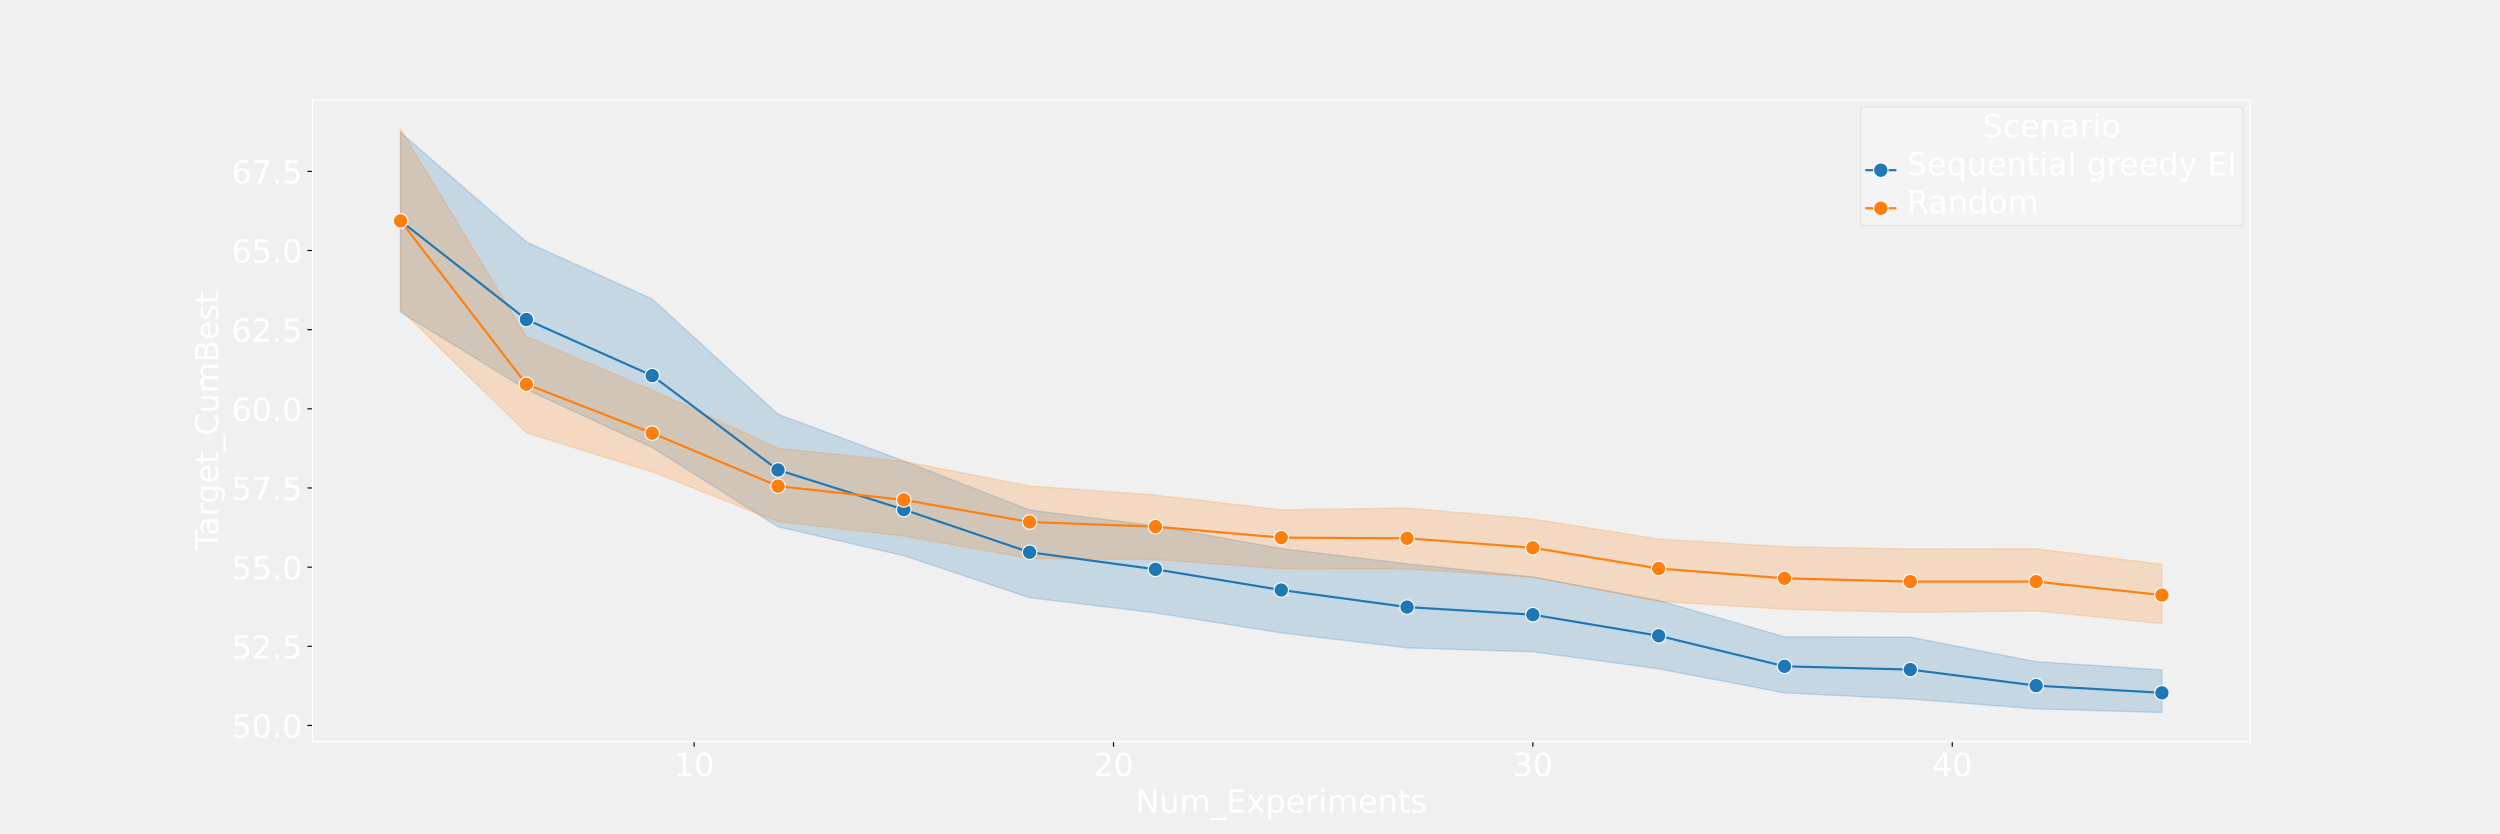
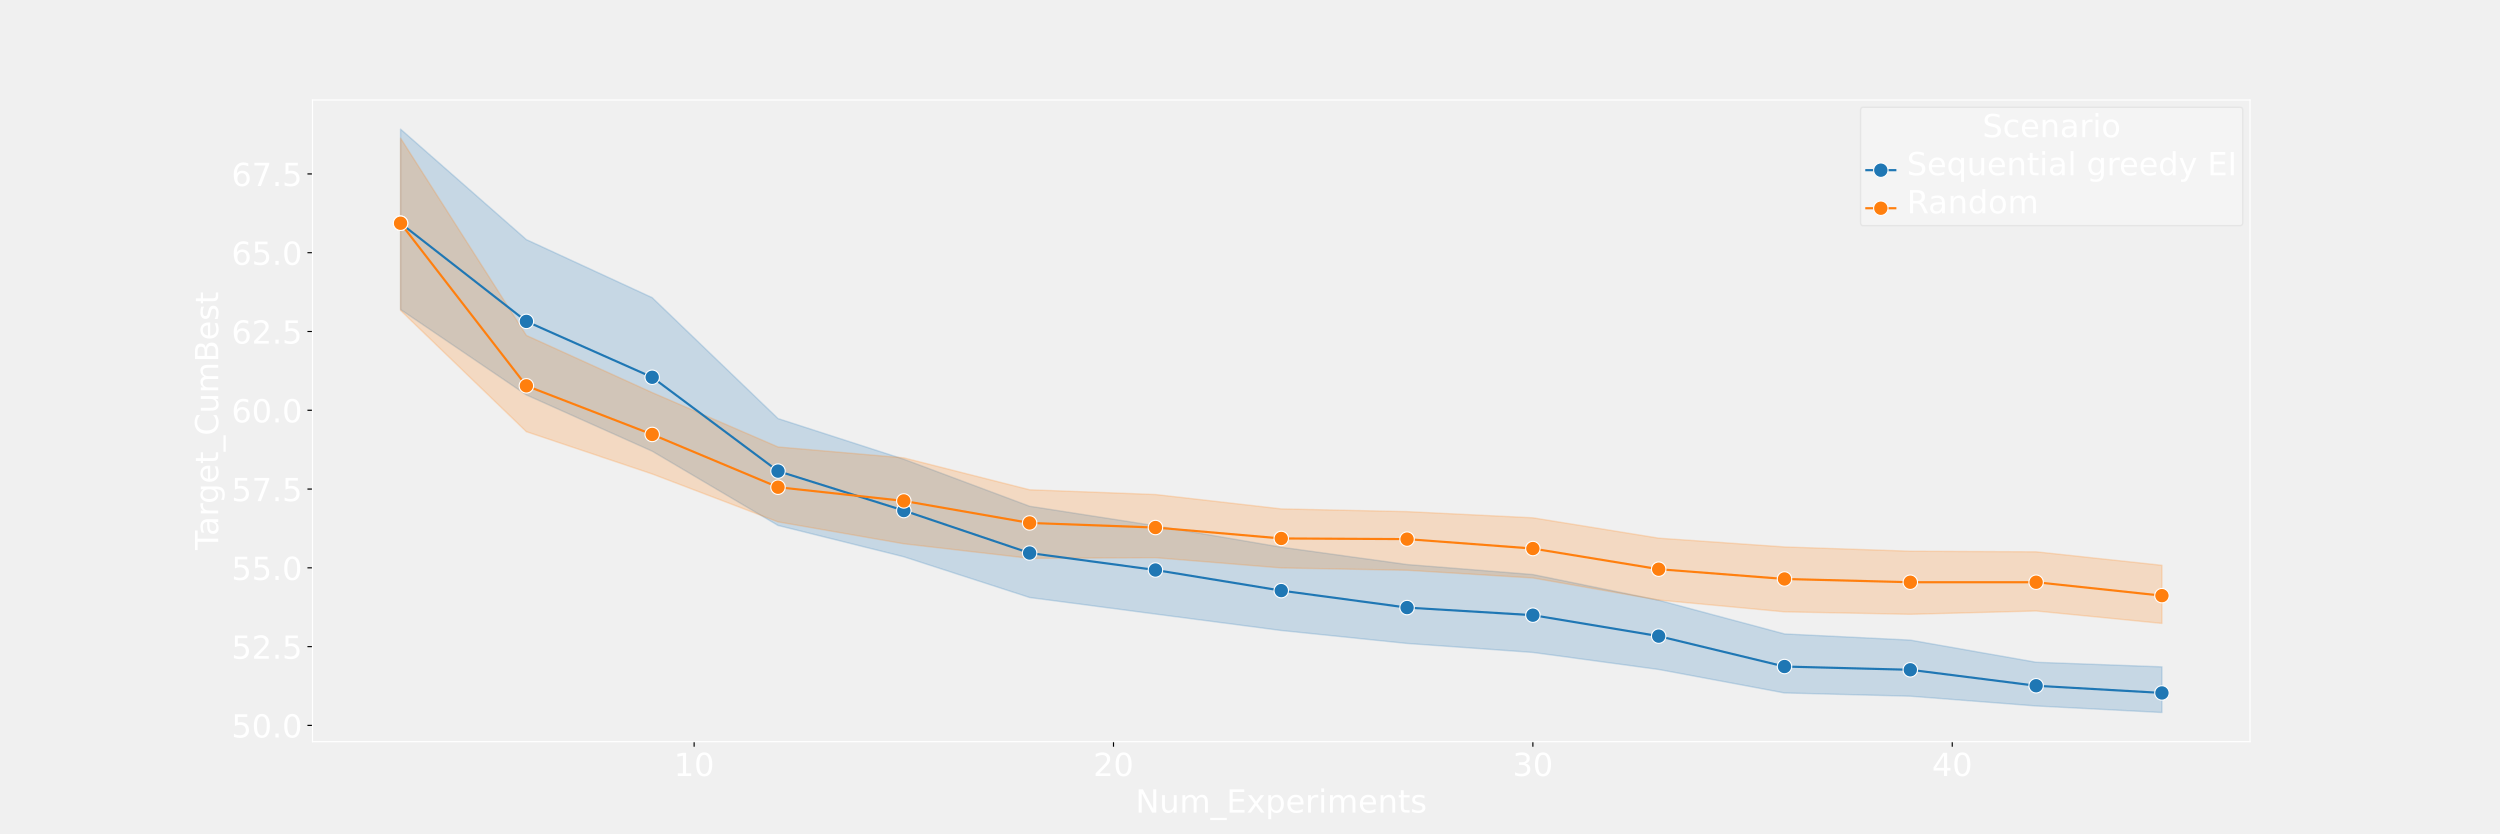
<svg xmlns="http://www.w3.org/2000/svg" xmlns:xlink="http://www.w3.org/1999/xlink" width="1728pt" height="576pt" viewBox="0 0 1728 576" version="1.1">
  <defs>
    <style type="text/css">*{stroke-linejoin: round; stroke-linecap: butt}</style>
  </defs>
  <g id="figure_1">
    <g id="patch_1">
      <path d="M 0 576  L 1728 576  L 1728 0  L 0 0  L 0 576  z " style="fill: none" />
    </g>
    <g id="axes_1">
      <g id="patch_2">
        <path d="M 216 512.64  L 1555.2 512.64  L 1555.2 69.12  L 216 69.12  L 216 512.64  z " style="fill: none" />
      </g>
      <g id="PolyCollection_1">
        <defs>
-           <path id="m6f4afa8e6d" d="M 276.873 -484.427  L 276.873 -360.207  L 363.834 -306.784  L 450.795 -266.627  L 537.756 -211.903  L 624.717 -191.916  L 711.678 -162.895  L 798.639 -152.361  L 885.6 -138.546  L 972.561 -128.196  L 1059.522 -125.466  L 1146.483 -113.688  L 1233.444 -97.102  L 1320.405 -92.807  L 1407.366 -86.016  L 1494.327 -83.52  L 1494.327 -112.948  L 1494.327 -112.948  L 1407.366 -118.643  L 1320.405 -135.591  L 1233.444 -135.818  L 1146.483 -160.957  L 1059.522 -177.184  L 972.561 -186.3  L 885.6 -196.817  L 798.639 -212.573  L 711.678 -223.43  L 624.717 -257.383  L 537.756 -289.652  L 450.795 -369.312  L 363.834 -408.747  L 276.873 -484.427  z " style="stroke: #1f77b4; stroke-opacity: 0.2" />
+           <path id="m8e2a57f948" d="M 276.873 -486.72  L 276.873 -362.071  L 363.834 -303.029  L 450.795 -264.13  L 537.756 -212.817  L 624.717 -191.164  L 711.678 -163.011  L 798.639 -151.57  L 885.6 -140.208  L 972.561 -131.252  L 1059.522 -125.035  L 1146.483 -113.265  L 1233.444 -97.037  L 1320.405 -94.785  L 1407.366 -88.026  L 1494.327 -83.52  L 1494.327 -115.061  L 1494.327 -115.061  L 1407.366 -118.239  L 1320.405 -133.552  L 1233.444 -137.821  L 1146.483 -161.093  L 1059.522 -178.867  L 972.561 -185.784  L 885.6 -197.76  L 798.639 -212.563  L 711.678 -226.062  L 624.717 -258.561  L 537.756 -286.674  L 450.795 -370.25  L 363.834 -410.369  L 276.873 -486.72  z " style="stroke: #1f77b4; stroke-opacity: 0.2" />
        </defs>
-         <g clip-path="url(#p13a2e3d62e)">
-           <use xlink:href="#m6f4afa8e6d" x="0" y="576" style="fill: #1f77b4; fill-opacity: 0.2; stroke: #1f77b4; stroke-opacity: 0.2" />
+         <g clip-path="url(#pd5ba1190b7)">
+           <use xlink:href="#m8e2a57f948" x="0" y="576" style="fill: #1f77b4; fill-opacity: 0.2; stroke: #1f77b4; stroke-opacity: 0.2" />
        </g>
      </g>
      <g id="PolyCollection_2">
        <defs>
-           <path id="m3b7ec050cc" d="M 276.873 -486.72  L 276.873 -362.075  L 363.834 -276.799  L 450.795 -249.878  L 537.756 -215.403  L 624.717 -205.459  L 711.678 -189.944  L 798.639 -189.283  L 885.6 -182.836  L 972.561 -182.675  L 1059.522 -177.088  L 1146.483 -160.314  L 1233.444 -154.917  L 1320.405 -152.697  L 1407.366 -153.753  L 1494.327 -144.933  L 1494.327 -185.972  L 1494.327 -185.972  L 1407.366 -196.641  L 1320.405 -196.516  L 1233.444 -198.079  L 1146.483 -203.391  L 1059.522 -217.203  L 972.561 -224.823  L 885.6 -223.527  L 798.639 -233.79  L 711.678 -240.076  L 624.717 -257.04  L 537.756 -266.177  L 450.795 -306.332  L 363.834 -343.363  L 276.873 -486.72  z " style="stroke: #ff7f0e; stroke-opacity: 0.2" />
+           <path id="mceb65de8f0" d="M 276.873 -480.495  L 276.873 -361.445  L 363.834 -277.619  L 450.795 -248.393  L 537.756 -215.276  L 624.717 -200.14  L 711.678 -190.069  L 798.639 -190.517  L 885.6 -183.457  L 972.561 -181.839  L 1059.522 -176.503  L 1146.483 -161.232  L 1233.444 -153.101  L 1320.405 -151.395  L 1407.366 -153.69  L 1494.327 -145.102  L 1494.327 -185.251  L 1494.327 -185.251  L 1407.366 -194.581  L 1320.405 -195.001  L 1233.444 -197.95  L 1146.483 -204.013  L 1059.522 -218.08  L 972.561 -222.363  L 885.6 -224.248  L 798.639 -234.178  L 711.678 -237.454  L 624.717 -259.518  L 537.756 -267.056  L 450.795 -304.634  L 363.834 -344.139  L 276.873 -480.495  z " style="stroke: #ff7f0e; stroke-opacity: 0.2" />
        </defs>
-         <g clip-path="url(#p13a2e3d62e)">
-           <use xlink:href="#m3b7ec050cc" x="0" y="576" style="fill: #ff7f0e; fill-opacity: 0.2; stroke: #ff7f0e; stroke-opacity: 0.2" />
+         <g clip-path="url(#pd5ba1190b7)">
+           <use xlink:href="#mceb65de8f0" x="0" y="576" style="fill: #ff7f0e; fill-opacity: 0.2; stroke: #ff7f0e; stroke-opacity: 0.2" />
        </g>
      </g>
      <g id="matplotlib.axis_1">
        <g id="xtick_1">
          <g id="line2d_1">
            <defs>
-               <path id="mf02979ba72" d="M 0 0  L 0 3.5  " style="stroke: #000000; stroke-width: 0.8" />
-             </defs>
-             <g>
-               <use xlink:href="#mf02979ba72" x="479.782" y="512.64" style="stroke: #000000; stroke-width: 0.8" />
+               <path id="m3cce652835" d="M 0 0  L 0 3.5  " style="stroke: #000000; stroke-width: 0.8" />
+             </defs>
+             <g>
+               <use xlink:href="#m3cce652835" x="479.782" y="512.64" style="stroke: #000000; stroke-width: 0.8" />
            </g>
          </g>
          <g id="text_1">
            <g style="fill: #ffffff" transform="translate(465.7843 536.3566) scale(0.22 -0.22)">
              <defs>
                <path id="DejaVuSans-31" d="M 794 531  L 1825 531  L 1825 4091  L 703 3866  L 703 4441  L 1819 4666  L 2450 4666  L 2450 531  L 3481 531  L 3481 0  L 794 0  L 794 531  z " transform="scale(0.015625)" />
                <path id="DejaVuSans-30" d="M 2034 4250  Q 1547 4250 1301 3770  Q 1056 3291 1056 2328  Q 1056 1369 1301 889  Q 1547 409 2034 409  Q 2525 409 2770 889  Q 3016 1369 3016 2328  Q 3016 3291 2770 3770  Q 2525 4250 2034 4250  z M 2034 4750  Q 2819 4750 3233 4129  Q 3647 3509 3647 2328  Q 3647 1150 3233 529  Q 2819 -91 2034 -91  Q 1250 -91 836 529  Q 422 1150 422 2328  Q 422 3509 836 4129  Q 1250 4750 2034 4750  z " transform="scale(0.015625)" />
              </defs>
              <use xlink:href="#DejaVuSans-31" />
              <use xlink:href="#DejaVuSans-30" x="63.623" />
            </g>
          </g>
        </g>
        <g id="xtick_2">
          <g id="line2d_2">
            <g>
-               <use xlink:href="#mf02979ba72" x="769.652" y="512.64" style="stroke: #000000; stroke-width: 0.8" />
+               <use xlink:href="#m3cce652835" x="769.652" y="512.64" style="stroke: #000000; stroke-width: 0.8" />
            </g>
          </g>
          <g id="text_2">
            <g style="fill: #ffffff" transform="translate(755.6544 536.3566) scale(0.22 -0.22)">
              <defs>
                <path id="DejaVuSans-32" d="M 1228 531  L 3431 531  L 3431 0  L 469 0  L 469 531  Q 828 903 1448 1529  Q 2069 2156 2228 2338  Q 2531 2678 2651 2914  Q 2772 3150 2772 3378  Q 2772 3750 2511 3984  Q 2250 4219 1831 4219  Q 1534 4219 1204 4116  Q 875 4013 500 3803  L 500 4441  Q 881 4594 1212 4672  Q 1544 4750 1819 4750  Q 2544 4750 2975 4387  Q 3406 4025 3406 3419  Q 3406 3131 3298 2873  Q 3191 2616 2906 2266  Q 2828 2175 2409 1742  Q 1991 1309 1228 531  z " transform="scale(0.015625)" />
              </defs>
              <use xlink:href="#DejaVuSans-32" />
              <use xlink:href="#DejaVuSans-30" x="63.623" />
            </g>
          </g>
        </g>
        <g id="xtick_3">
          <g id="line2d_3">
            <g>
-               <use xlink:href="#mf02979ba72" x="1059.522" y="512.64" style="stroke: #000000; stroke-width: 0.8" />
+               <use xlink:href="#m3cce652835" x="1059.522" y="512.64" style="stroke: #000000; stroke-width: 0.8" />
            </g>
          </g>
          <g id="text_3">
            <g style="fill: #ffffff" transform="translate(1045.525 536.3566) scale(0.22 -0.22)">
              <defs>
                <path id="DejaVuSans-33" d="M 2597 2516  Q 3050 2419 3304 2112  Q 3559 1806 3559 1356  Q 3559 666 3084 287  Q 2609 -91 1734 -91  Q 1441 -91 1130 -33  Q 819 25 488 141  L 488 750  Q 750 597 1062 519  Q 1375 441 1716 441  Q 2309 441 2620 675  Q 2931 909 2931 1356  Q 2931 1769 2642 2001  Q 2353 2234 1838 2234  L 1294 2234  L 1294 2753  L 1863 2753  Q 2328 2753 2575 2939  Q 2822 3125 2822 3475  Q 2822 3834 2567 4026  Q 2313 4219 1838 4219  Q 1578 4219 1281 4162  Q 984 4106 628 3988  L 628 4550  Q 988 4650 1302 4700  Q 1616 4750 1894 4750  Q 2613 4750 3031 4423  Q 3450 4097 3450 3541  Q 3450 3153 3228 2886  Q 3006 2619 2597 2516  z " transform="scale(0.015625)" />
              </defs>
              <use xlink:href="#DejaVuSans-33" />
              <use xlink:href="#DejaVuSans-30" x="63.623" />
            </g>
          </g>
        </g>
        <g id="xtick_4">
          <g id="line2d_4">
            <g>
-               <use xlink:href="#mf02979ba72" x="1349.392" y="512.64" style="stroke: #000000; stroke-width: 0.8" />
+               <use xlink:href="#m3cce652835" x="1349.392" y="512.64" style="stroke: #000000; stroke-width: 0.8" />
            </g>
          </g>
          <g id="text_4">
            <g style="fill: #ffffff" transform="translate(1335.395 536.3566) scale(0.22 -0.22)">
              <defs>
                <path id="DejaVuSans-34" d="M 2419 4116  L 825 1625  L 2419 1625  L 2419 4116  z M 2253 4666  L 3047 4666  L 3047 1625  L 3713 1625  L 3713 1100  L 3047 1100  L 3047 0  L 2419 0  L 2419 1100  L 313 1100  L 313 1709  L 2253 4666  z " transform="scale(0.015625)" />
              </defs>
              <use xlink:href="#DejaVuSans-34" />
              <use xlink:href="#DejaVuSans-30" x="63.623" />
            </g>
          </g>
        </g>
        <g id="text_5">
          <g style="fill: #ffffff" transform="translate(784.8967 561.6484) scale(0.22 -0.22)">
            <defs>
              <path id="DejaVuSans-4e" d="M 628 4666  L 1478 4666  L 3547 763  L 3547 4666  L 4159 4666  L 4159 0  L 3309 0  L 1241 3903  L 1241 0  L 628 0  L 628 4666  z " transform="scale(0.015625)" />
              <path id="DejaVuSans-75" d="M 544 1381  L 544 3500  L 1119 3500  L 1119 1403  Q 1119 906 1312 657  Q 1506 409 1894 409  Q 2359 409 2629 706  Q 2900 1003 2900 1516  L 2900 3500  L 3475 3500  L 3475 0  L 2900 0  L 2900 538  Q 2691 219 2414 64  Q 2138 -91 1772 -91  Q 1169 -91 856 284  Q 544 659 544 1381  z M 1991 3584  L 1991 3584  z " transform="scale(0.015625)" />
              <path id="DejaVuSans-6d" d="M 3328 2828  Q 3544 3216 3844 3400  Q 4144 3584 4550 3584  Q 5097 3584 5394 3201  Q 5691 2819 5691 2113  L 5691 0  L 5113 0  L 5113 2094  Q 5113 2597 4934 2840  Q 4756 3084 4391 3084  Q 3944 3084 3684 2787  Q 3425 2491 3425 1978  L 3425 0  L 2847 0  L 2847 2094  Q 2847 2600 2669 2842  Q 2491 3084 2119 3084  Q 1678 3084 1418 2786  Q 1159 2488 1159 1978  L 1159 0  L 581 0  L 581 3500  L 1159 3500  L 1159 2956  Q 1356 3278 1631 3431  Q 1906 3584 2284 3584  Q 2666 3584 2933 3390  Q 3200 3197 3328 2828  z " transform="scale(0.015625)" />
              <path id="DejaVuSans-5f" d="M 3263 -1063  L 3263 -1509  L -63 -1509  L -63 -1063  L 3263 -1063  z " transform="scale(0.015625)" />
              <path id="DejaVuSans-45" d="M 628 4666  L 3578 4666  L 3578 4134  L 1259 4134  L 1259 2753  L 3481 2753  L 3481 2222  L 1259 2222  L 1259 531  L 3634 531  L 3634 0  L 628 0  L 628 4666  z " transform="scale(0.015625)" />
              <path id="DejaVuSans-78" d="M 3513 3500  L 2247 1797  L 3578 0  L 2900 0  L 1881 1375  L 863 0  L 184 0  L 1544 1831  L 300 3500  L 978 3500  L 1906 2253  L 2834 3500  L 3513 3500  z " transform="scale(0.015625)" />
              <path id="DejaVuSans-70" d="M 1159 525  L 1159 -1331  L 581 -1331  L 581 3500  L 1159 3500  L 1159 2969  Q 1341 3281 1617 3432  Q 1894 3584 2278 3584  Q 2916 3584 3314 3078  Q 3713 2572 3713 1747  Q 3713 922 3314 415  Q 2916 -91 2278 -91  Q 1894 -91 1617 61  Q 1341 213 1159 525  z M 3116 1747  Q 3116 2381 2855 2742  Q 2594 3103 2138 3103  Q 1681 3103 1420 2742  Q 1159 2381 1159 1747  Q 1159 1113 1420 752  Q 1681 391 2138 391  Q 2594 391 2855 752  Q 3116 1113 3116 1747  z " transform="scale(0.015625)" />
              <path id="DejaVuSans-65" d="M 3597 1894  L 3597 1613  L 953 1613  Q 991 1019 1311 708  Q 1631 397 2203 397  Q 2534 397 2845 478  Q 3156 559 3463 722  L 3463 178  Q 3153 47 2828 -22  Q 2503 -91 2169 -91  Q 1331 -91 842 396  Q 353 884 353 1716  Q 353 2575 817 3079  Q 1281 3584 2069 3584  Q 2775 3584 3186 3129  Q 3597 2675 3597 1894  z M 3022 2063  Q 3016 2534 2758 2815  Q 2500 3097 2075 3097  Q 1594 3097 1305 2825  Q 1016 2553 972 2059  L 3022 2063  z " transform="scale(0.015625)" />
              <path id="DejaVuSans-72" d="M 2631 2963  Q 2534 3019 2420 3045  Q 2306 3072 2169 3072  Q 1681 3072 1420 2755  Q 1159 2438 1159 1844  L 1159 0  L 581 0  L 581 3500  L 1159 3500  L 1159 2956  Q 1341 3275 1631 3429  Q 1922 3584 2338 3584  Q 2397 3584 2469 3576  Q 2541 3569 2628 3553  L 2631 2963  z " transform="scale(0.015625)" />
              <path id="DejaVuSans-69" d="M 603 3500  L 1178 3500  L 1178 0  L 603 0  L 603 3500  z M 603 4863  L 1178 4863  L 1178 4134  L 603 4134  L 603 4863  z " transform="scale(0.015625)" />
              <path id="DejaVuSans-6e" d="M 3513 2113  L 3513 0  L 2938 0  L 2938 2094  Q 2938 2591 2744 2837  Q 2550 3084 2163 3084  Q 1697 3084 1428 2787  Q 1159 2491 1159 1978  L 1159 0  L 581 0  L 581 3500  L 1159 3500  L 1159 2956  Q 1366 3272 1645 3428  Q 1925 3584 2291 3584  Q 2894 3584 3203 3211  Q 3513 2838 3513 2113  z " transform="scale(0.015625)" />
              <path id="DejaVuSans-74" d="M 1172 4494  L 1172 3500  L 2356 3500  L 2356 3053  L 1172 3053  L 1172 1153  Q 1172 725 1289 603  Q 1406 481 1766 481  L 2356 481  L 2356 0  L 1766 0  Q 1100 0 847 248  Q 594 497 594 1153  L 594 3053  L 172 3053  L 172 3500  L 594 3500  L 594 4494  L 1172 4494  z " transform="scale(0.015625)" />
              <path id="DejaVuSans-73" d="M 2834 3397  L 2834 2853  Q 2591 2978 2328 3040  Q 2066 3103 1784 3103  Q 1356 3103 1142 2972  Q 928 2841 928 2578  Q 928 2378 1081 2264  Q 1234 2150 1697 2047  L 1894 2003  Q 2506 1872 2764 1633  Q 3022 1394 3022 966  Q 3022 478 2636 193  Q 2250 -91 1575 -91  Q 1294 -91 989 -36  Q 684 19 347 128  L 347 722  Q 666 556 975 473  Q 1284 391 1588 391  Q 1994 391 2212 530  Q 2431 669 2431 922  Q 2431 1156 2273 1281  Q 2116 1406 1581 1522  L 1381 1569  Q 847 1681 609 1914  Q 372 2147 372 2553  Q 372 3047 722 3315  Q 1072 3584 1716 3584  Q 2034 3584 2315 3537  Q 2597 3491 2834 3397  z " transform="scale(0.015625)" />
            </defs>
            <use xlink:href="#DejaVuSans-4e" />
            <use xlink:href="#DejaVuSans-75" x="74.805" />
            <use xlink:href="#DejaVuSans-6d" x="138.184" />
            <use xlink:href="#DejaVuSans-5f" x="235.596" />
            <use xlink:href="#DejaVuSans-45" x="285.596" />
            <use xlink:href="#DejaVuSans-78" x="348.779" />
            <use xlink:href="#DejaVuSans-70" x="407.959" />
            <use xlink:href="#DejaVuSans-65" x="471.436" />
            <use xlink:href="#DejaVuSans-72" x="532.959" />
            <use xlink:href="#DejaVuSans-69" x="574.072" />
            <use xlink:href="#DejaVuSans-6d" x="601.855" />
            <use xlink:href="#DejaVuSans-65" x="699.268" />
            <use xlink:href="#DejaVuSans-6e" x="760.791" />
            <use xlink:href="#DejaVuSans-74" x="824.17" />
            <use xlink:href="#DejaVuSans-73" x="863.379" />
          </g>
        </g>
      </g>
      <g id="matplotlib.axis_2">
        <g id="ytick_1">
          <g id="line2d_5">
            <defs>
-               <path id="mc3f5f426c3" d="M 0 0  L -3.5 0  " style="stroke: #000000; stroke-width: 0.8" />
-             </defs>
-             <g>
-               <use xlink:href="#mc3f5f426c3" x="216" y="501.442" style="stroke: #000000; stroke-width: 0.8" />
+               <path id="m9acc9ff570" d="M 0 0  L -3.5 0  " style="stroke: #000000; stroke-width: 0.8" />
+             </defs>
+             <g>
+               <use xlink:href="#m9acc9ff570" x="216" y="501.399" style="stroke: #000000; stroke-width: 0.8" />
            </g>
          </g>
          <g id="text_6">
-             <g style="fill: #ffffff" transform="translate(160.0156 509.7999) scale(0.22 -0.22)">
+             <g style="fill: #ffffff" transform="translate(160.0156 509.7571) scale(0.22 -0.22)">
              <defs>
                <path id="DejaVuSans-35" d="M 691 4666  L 3169 4666  L 3169 4134  L 1269 4134  L 1269 2991  Q 1406 3038 1543 3061  Q 1681 3084 1819 3084  Q 2600 3084 3056 2656  Q 3513 2228 3513 1497  Q 3513 744 3044 326  Q 2575 -91 1722 -91  Q 1428 -91 1123 -41  Q 819 9 494 109  L 494 744  Q 775 591 1075 516  Q 1375 441 1709 441  Q 2250 441 2565 725  Q 2881 1009 2881 1497  Q 2881 1984 2565 2268  Q 2250 2553 1709 2553  Q 1456 2553 1204 2497  Q 953 2441 691 2322  L 691 4666  z " transform="scale(0.015625)" />
                <path id="DejaVuSans-2e" d="M 684 794  L 1344 794  L 1344 0  L 684 0  L 684 794  z " transform="scale(0.015625)" />
              </defs>
              <use xlink:href="#DejaVuSans-35" />
              <use xlink:href="#DejaVuSans-30" x="63.623" />
              <use xlink:href="#DejaVuSans-2e" x="127.246" />
              <use xlink:href="#DejaVuSans-30" x="159.033" />
            </g>
          </g>
        </g>
        <g id="ytick_2">
          <g id="line2d_6">
            <g>
-               <use xlink:href="#mc3f5f426c3" x="216" y="446.727" style="stroke: #000000; stroke-width: 0.8" />
+               <use xlink:href="#m9acc9ff570" x="216" y="446.945" style="stroke: #000000; stroke-width: 0.8" />
            </g>
          </g>
          <g id="text_7">
-             <g style="fill: #ffffff" transform="translate(160.0156 455.085) scale(0.22 -0.22)">
+             <g style="fill: #ffffff" transform="translate(160.0156 455.3035) scale(0.22 -0.22)">
              <use xlink:href="#DejaVuSans-35" />
              <use xlink:href="#DejaVuSans-32" x="63.623" />
              <use xlink:href="#DejaVuSans-2e" x="127.246" />
              <use xlink:href="#DejaVuSans-35" x="159.033" />
            </g>
          </g>
        </g>
        <g id="ytick_3">
          <g id="line2d_7">
            <g>
-               <use xlink:href="#mc3f5f426c3" x="216" y="392.012" style="stroke: #000000; stroke-width: 0.8" />
+               <use xlink:href="#m9acc9ff570" x="216" y="392.492" style="stroke: #000000; stroke-width: 0.8" />
            </g>
          </g>
          <g id="text_8">
-             <g style="fill: #ffffff" transform="translate(160.0156 400.3702) scale(0.22 -0.22)">
+             <g style="fill: #ffffff" transform="translate(160.0156 400.8498) scale(0.22 -0.22)">
              <use xlink:href="#DejaVuSans-35" />
              <use xlink:href="#DejaVuSans-35" x="63.623" />
              <use xlink:href="#DejaVuSans-2e" x="127.246" />
              <use xlink:href="#DejaVuSans-30" x="159.033" />
            </g>
          </g>
        </g>
        <g id="ytick_4">
          <g id="line2d_8">
            <g>
-               <use xlink:href="#mc3f5f426c3" x="216" y="337.297" style="stroke: #000000; stroke-width: 0.8" />
+               <use xlink:href="#m9acc9ff570" x="216" y="338.038" style="stroke: #000000; stroke-width: 0.8" />
            </g>
          </g>
          <g id="text_9">
-             <g style="fill: #ffffff" transform="translate(160.0156 345.6553) scale(0.22 -0.22)">
+             <g style="fill: #ffffff" transform="translate(160.0156 346.3962) scale(0.22 -0.22)">
              <defs>
                <path id="DejaVuSans-37" d="M 525 4666  L 3525 4666  L 3525 4397  L 1831 0  L 1172 0  L 2766 4134  L 525 4134  L 525 4666  z " transform="scale(0.015625)" />
              </defs>
              <use xlink:href="#DejaVuSans-35" />
              <use xlink:href="#DejaVuSans-37" x="63.623" />
              <use xlink:href="#DejaVuSans-2e" x="127.246" />
              <use xlink:href="#DejaVuSans-35" x="159.033" />
            </g>
          </g>
        </g>
        <g id="ytick_5">
          <g id="line2d_9">
            <g>
-               <use xlink:href="#mc3f5f426c3" x="216" y="282.582" style="stroke: #000000; stroke-width: 0.8" />
+               <use xlink:href="#m9acc9ff570" x="216" y="283.584" style="stroke: #000000; stroke-width: 0.8" />
            </g>
          </g>
          <g id="text_10">
-             <g style="fill: #ffffff" transform="translate(160.0156 290.9404) scale(0.22 -0.22)">
+             <g style="fill: #ffffff" transform="translate(160.0156 291.9425) scale(0.22 -0.22)">
              <defs>
                <path id="DejaVuSans-36" d="M 2113 2584  Q 1688 2584 1439 2293  Q 1191 2003 1191 1497  Q 1191 994 1439 701  Q 1688 409 2113 409  Q 2538 409 2786 701  Q 3034 994 3034 1497  Q 3034 2003 2786 2293  Q 2538 2584 2113 2584  z M 3366 4563  L 3366 3988  Q 3128 4100 2886 4159  Q 2644 4219 2406 4219  Q 1781 4219 1451 3797  Q 1122 3375 1075 2522  Q 1259 2794 1537 2939  Q 1816 3084 2150 3084  Q 2853 3084 3261 2657  Q 3669 2231 3669 1497  Q 3669 778 3244 343  Q 2819 -91 2113 -91  Q 1303 -91 875 529  Q 447 1150 447 2328  Q 447 3434 972 4092  Q 1497 4750 2381 4750  Q 2619 4750 2861 4703  Q 3103 4656 3366 4563  z " transform="scale(0.015625)" />
              </defs>
              <use xlink:href="#DejaVuSans-36" />
              <use xlink:href="#DejaVuSans-30" x="63.623" />
              <use xlink:href="#DejaVuSans-2e" x="127.246" />
              <use xlink:href="#DejaVuSans-30" x="159.033" />
            </g>
          </g>
        </g>
        <g id="ytick_6">
          <g id="line2d_10">
            <g>
-               <use xlink:href="#mc3f5f426c3" x="216" y="227.867" style="stroke: #000000; stroke-width: 0.8" />
+               <use xlink:href="#m9acc9ff570" x="216" y="229.131" style="stroke: #000000; stroke-width: 0.8" />
            </g>
          </g>
          <g id="text_11">
-             <g style="fill: #ffffff" transform="translate(160.0156 236.2255) scale(0.22 -0.22)">
+             <g style="fill: #ffffff" transform="translate(160.0156 237.4888) scale(0.22 -0.22)">
              <use xlink:href="#DejaVuSans-36" />
              <use xlink:href="#DejaVuSans-32" x="63.623" />
              <use xlink:href="#DejaVuSans-2e" x="127.246" />
              <use xlink:href="#DejaVuSans-35" x="159.033" />
            </g>
          </g>
        </g>
        <g id="ytick_7">
          <g id="line2d_11">
            <g>
-               <use xlink:href="#mc3f5f426c3" x="216" y="173.152" style="stroke: #000000; stroke-width: 0.8" />
+               <use xlink:href="#m9acc9ff570" x="216" y="174.677" style="stroke: #000000; stroke-width: 0.8" />
            </g>
          </g>
          <g id="text_12">
-             <g style="fill: #ffffff" transform="translate(160.0156 181.5106) scale(0.22 -0.22)">
+             <g style="fill: #ffffff" transform="translate(160.0156 183.0352) scale(0.22 -0.22)">
              <use xlink:href="#DejaVuSans-36" />
              <use xlink:href="#DejaVuSans-35" x="63.623" />
              <use xlink:href="#DejaVuSans-2e" x="127.246" />
              <use xlink:href="#DejaVuSans-30" x="159.033" />
            </g>
          </g>
        </g>
        <g id="ytick_8">
          <g id="line2d_12">
            <g>
-               <use xlink:href="#mc3f5f426c3" x="216" y="118.437" style="stroke: #000000; stroke-width: 0.8" />
+               <use xlink:href="#m9acc9ff570" x="216" y="120.223" style="stroke: #000000; stroke-width: 0.8" />
            </g>
          </g>
          <g id="text_13">
-             <g style="fill: #ffffff" transform="translate(160.0156 126.7957) scale(0.22 -0.22)">
+             <g style="fill: #ffffff" transform="translate(160.0156 128.5815) scale(0.22 -0.22)">
              <use xlink:href="#DejaVuSans-36" />
              <use xlink:href="#DejaVuSans-37" x="63.623" />
              <use xlink:href="#DejaVuSans-2e" x="127.246" />
              <use xlink:href="#DejaVuSans-35" x="159.033" />
            </g>
          </g>
        </g>
        <g id="text_14">
          <g style="fill: #ffffff" transform="translate(150.8284 380.1433) rotate(-90) scale(0.22 -0.22)">
            <defs>
              <path id="DejaVuSans-54" d="M -19 4666  L 3928 4666  L 3928 4134  L 2272 4134  L 2272 0  L 1638 0  L 1638 4134  L -19 4134  L -19 4666  z " transform="scale(0.015625)" />
              <path id="DejaVuSans-61" d="M 2194 1759  Q 1497 1759 1228 1600  Q 959 1441 959 1056  Q 959 750 1161 570  Q 1363 391 1709 391  Q 2188 391 2477 730  Q 2766 1069 2766 1631  L 2766 1759  L 2194 1759  z M 3341 1997  L 3341 0  L 2766 0  L 2766 531  Q 2569 213 2275 61  Q 1981 -91 1556 -91  Q 1019 -91 701 211  Q 384 513 384 1019  Q 384 1609 779 1909  Q 1175 2209 1959 2209  L 2766 2209  L 2766 2266  Q 2766 2663 2505 2880  Q 2244 3097 1772 3097  Q 1472 3097 1187 3025  Q 903 2953 641 2809  L 641 3341  Q 956 3463 1253 3523  Q 1550 3584 1831 3584  Q 2591 3584 2966 3190  Q 3341 2797 3341 1997  z " transform="scale(0.015625)" />
              <path id="DejaVuSans-67" d="M 2906 1791  Q 2906 2416 2648 2759  Q 2391 3103 1925 3103  Q 1463 3103 1205 2759  Q 947 2416 947 1791  Q 947 1169 1205 825  Q 1463 481 1925 481  Q 2391 481 2648 825  Q 2906 1169 2906 1791  z M 3481 434  Q 3481 -459 3084 -895  Q 2688 -1331 1869 -1331  Q 1566 -1331 1297 -1286  Q 1028 -1241 775 -1147  L 775 -588  Q 1028 -725 1275 -790  Q 1522 -856 1778 -856  Q 2344 -856 2625 -561  Q 2906 -266 2906 331  L 2906 616  Q 2728 306 2450 153  Q 2172 0 1784 0  Q 1141 0 747 490  Q 353 981 353 1791  Q 353 2603 747 3093  Q 1141 3584 1784 3584  Q 2172 3584 2450 3431  Q 2728 3278 2906 2969  L 2906 3500  L 3481 3500  L 3481 434  z " transform="scale(0.015625)" />
              <path id="DejaVuSans-43" d="M 4122 4306  L 4122 3641  Q 3803 3938 3442 4084  Q 3081 4231 2675 4231  Q 1875 4231 1450 3742  Q 1025 3253 1025 2328  Q 1025 1406 1450 917  Q 1875 428 2675 428  Q 3081 428 3442 575  Q 3803 722 4122 1019  L 4122 359  Q 3791 134 3420 21  Q 3050 -91 2638 -91  Q 1578 -91 968 557  Q 359 1206 359 2328  Q 359 3453 968 4101  Q 1578 4750 2638 4750  Q 3056 4750 3426 4639  Q 3797 4528 4122 4306  z " transform="scale(0.015625)" />
              <path id="DejaVuSans-42" d="M 1259 2228  L 1259 519  L 2272 519  Q 2781 519 3026 730  Q 3272 941 3272 1375  Q 3272 1813 3026 2020  Q 2781 2228 2272 2228  L 1259 2228  z M 1259 4147  L 1259 2741  L 2194 2741  Q 2656 2741 2882 2914  Q 3109 3088 3109 3444  Q 3109 3797 2882 3972  Q 2656 4147 2194 4147  L 1259 4147  z M 628 4666  L 2241 4666  Q 2963 4666 3353 4366  Q 3744 4066 3744 3513  Q 3744 3084 3544 2831  Q 3344 2578 2956 2516  Q 3422 2416 3680 2098  Q 3938 1781 3938 1306  Q 3938 681 3513 340  Q 3088 0 2303 0  L 628 0  L 628 4666  z " transform="scale(0.015625)" />
            </defs>
            <use xlink:href="#DejaVuSans-54" />
            <use xlink:href="#DejaVuSans-61" x="44.584" />
            <use xlink:href="#DejaVuSans-72" x="105.863" />
            <use xlink:href="#DejaVuSans-67" x="145.227" />
            <use xlink:href="#DejaVuSans-65" x="208.703" />
            <use xlink:href="#DejaVuSans-74" x="270.227" />
            <use xlink:href="#DejaVuSans-5f" x="309.436" />
            <use xlink:href="#DejaVuSans-43" x="359.436" />
            <use xlink:href="#DejaVuSans-75" x="429.26" />
            <use xlink:href="#DejaVuSans-6d" x="492.639" />
            <use xlink:href="#DejaVuSans-42" x="590.051" />
            <use xlink:href="#DejaVuSans-65" x="658.654" />
            <use xlink:href="#DejaVuSans-73" x="720.178" />
            <use xlink:href="#DejaVuSans-74" x="772.277" />
          </g>
        </g>
      </g>
      <g id="line2d_13">
-         <path d="M 276.873 152.677  L 363.834 220.851  L 450.795 259.648  L 537.756 324.832  L 624.717 352.23  L 711.678 381.729  L 798.639 393.512  L 885.6 407.835  L 972.561 419.619  L 1059.522 424.886  L 1146.483 439.442  L 1233.444 460.556  L 1320.405 462.819  L 1407.366 473.906  L 1494.327 478.898  " clip-path="url(#p13a2e3d62e)" style="fill: none; stroke: #1f77b4; stroke-width: 1.5; stroke-linecap: square" />
+         <path d="M 276.873 154.3  L 363.834 222.148  L 450.795 260.76  L 537.756 325.632  L 624.717 352.9  L 711.678 382.258  L 798.639 393.985  L 885.6 408.239  L 972.561 419.966  L 1059.522 425.209  L 1146.483 439.695  L 1233.444 460.708  L 1320.405 462.961  L 1407.366 473.994  L 1494.327 478.963  " clip-path="url(#pd5ba1190b7)" style="fill: none; stroke: #1f77b4; stroke-width: 1.5; stroke-linecap: square" />
        <defs>
-           <path id="m5afd63570c" d="M 0 5  C 1.326 5 2.598 4.473 3.536 3.536  C 4.473 2.598 5 1.326 5 0  C 5 -1.326 4.473 -2.598 3.536 -3.536  C 2.598 -4.473 1.326 -5 0 -5  C -1.326 -5 -2.598 -4.473 -3.536 -3.536  C -4.473 -2.598 -5 -1.326 -5 0  C -5 1.326 -4.473 2.598 -3.536 3.536  C -2.598 4.473 -1.326 5 0 5  z " style="stroke: #ffffff; stroke-width: 0.75" />
+           <path id="ma993a5cb04" d="M 0 5  C 1.326 5 2.598 4.473 3.536 3.536  C 4.473 2.598 5 1.326 5 0  C 5 -1.326 4.473 -2.598 3.536 -3.536  C 2.598 -4.473 1.326 -5 0 -5  C -1.326 -5 -2.598 -4.473 -3.536 -3.536  C -4.473 -2.598 -5 -1.326 -5 0  C -5 1.326 -4.473 2.598 -3.536 3.536  C -2.598 4.473 -1.326 5 0 5  z " style="stroke: #ffffff; stroke-width: 0.75" />
        </defs>
-         <g clip-path="url(#p13a2e3d62e)">
-           <use xlink:href="#m5afd63570c" x="276.873" y="152.677" style="fill: #1f77b4; stroke: #ffffff; stroke-width: 0.75" />
-           <use xlink:href="#m5afd63570c" x="363.834" y="220.851" style="fill: #1f77b4; stroke: #ffffff; stroke-width: 0.75" />
-           <use xlink:href="#m5afd63570c" x="450.795" y="259.648" style="fill: #1f77b4; stroke: #ffffff; stroke-width: 0.75" />
-           <use xlink:href="#m5afd63570c" x="537.756" y="324.832" style="fill: #1f77b4; stroke: #ffffff; stroke-width: 0.75" />
-           <use xlink:href="#m5afd63570c" x="624.717" y="352.23" style="fill: #1f77b4; stroke: #ffffff; stroke-width: 0.75" />
-           <use xlink:href="#m5afd63570c" x="711.678" y="381.729" style="fill: #1f77b4; stroke: #ffffff; stroke-width: 0.75" />
-           <use xlink:href="#m5afd63570c" x="798.639" y="393.512" style="fill: #1f77b4; stroke: #ffffff; stroke-width: 0.75" />
-           <use xlink:href="#m5afd63570c" x="885.6" y="407.835" style="fill: #1f77b4; stroke: #ffffff; stroke-width: 0.75" />
-           <use xlink:href="#m5afd63570c" x="972.561" y="419.619" style="fill: #1f77b4; stroke: #ffffff; stroke-width: 0.75" />
-           <use xlink:href="#m5afd63570c" x="1059.522" y="424.886" style="fill: #1f77b4; stroke: #ffffff; stroke-width: 0.75" />
-           <use xlink:href="#m5afd63570c" x="1146.483" y="439.442" style="fill: #1f77b4; stroke: #ffffff; stroke-width: 0.75" />
-           <use xlink:href="#m5afd63570c" x="1233.444" y="460.556" style="fill: #1f77b4; stroke: #ffffff; stroke-width: 0.75" />
-           <use xlink:href="#m5afd63570c" x="1320.405" y="462.819" style="fill: #1f77b4; stroke: #ffffff; stroke-width: 0.75" />
-           <use xlink:href="#m5afd63570c" x="1407.366" y="473.906" style="fill: #1f77b4; stroke: #ffffff; stroke-width: 0.75" />
-           <use xlink:href="#m5afd63570c" x="1494.327" y="478.898" style="fill: #1f77b4; stroke: #ffffff; stroke-width: 0.75" />
+         <g clip-path="url(#pd5ba1190b7)">
+           <use xlink:href="#ma993a5cb04" x="276.873" y="154.3" style="fill: #1f77b4; stroke: #ffffff; stroke-width: 0.75" />
+           <use xlink:href="#ma993a5cb04" x="363.834" y="222.148" style="fill: #1f77b4; stroke: #ffffff; stroke-width: 0.75" />
+           <use xlink:href="#ma993a5cb04" x="450.795" y="260.76" style="fill: #1f77b4; stroke: #ffffff; stroke-width: 0.75" />
+           <use xlink:href="#ma993a5cb04" x="537.756" y="325.632" style="fill: #1f77b4; stroke: #ffffff; stroke-width: 0.75" />
+           <use xlink:href="#ma993a5cb04" x="624.717" y="352.9" style="fill: #1f77b4; stroke: #ffffff; stroke-width: 0.75" />
+           <use xlink:href="#ma993a5cb04" x="711.678" y="382.258" style="fill: #1f77b4; stroke: #ffffff; stroke-width: 0.75" />
+           <use xlink:href="#ma993a5cb04" x="798.639" y="393.985" style="fill: #1f77b4; stroke: #ffffff; stroke-width: 0.75" />
+           <use xlink:href="#ma993a5cb04" x="885.6" y="408.239" style="fill: #1f77b4; stroke: #ffffff; stroke-width: 0.75" />
+           <use xlink:href="#ma993a5cb04" x="972.561" y="419.966" style="fill: #1f77b4; stroke: #ffffff; stroke-width: 0.75" />
+           <use xlink:href="#ma993a5cb04" x="1059.522" y="425.209" style="fill: #1f77b4; stroke: #ffffff; stroke-width: 0.75" />
+           <use xlink:href="#ma993a5cb04" x="1146.483" y="439.695" style="fill: #1f77b4; stroke: #ffffff; stroke-width: 0.75" />
+           <use xlink:href="#ma993a5cb04" x="1233.444" y="460.708" style="fill: #1f77b4; stroke: #ffffff; stroke-width: 0.75" />
+           <use xlink:href="#ma993a5cb04" x="1320.405" y="462.961" style="fill: #1f77b4; stroke: #ffffff; stroke-width: 0.75" />
+           <use xlink:href="#ma993a5cb04" x="1407.366" y="473.994" style="fill: #1f77b4; stroke: #ffffff; stroke-width: 0.75" />
+           <use xlink:href="#ma993a5cb04" x="1494.327" y="478.963" style="fill: #1f77b4; stroke: #ffffff; stroke-width: 0.75" />
        </g>
      </g>
      <g id="line2d_14">
-         <path d="M 276.873 152.677  L 363.834 265.595  L 450.795 299.374  L 537.756 336.016  L 624.717 345.535  L 711.678 360.831  L 798.639 364.024  L 885.6 371.599  L 972.561 372.064  L 1059.522 378.623  L 1146.483 392.946  L 1233.444 399.737  L 1320.405 402  L 1407.366 402  L 1494.327 411.331  " clip-path="url(#p13a2e3d62e)" style="fill: none; stroke: #ff7f0e; stroke-width: 1.5; stroke-linecap: square" />
+         <path d="M 276.873 154.3  L 363.834 266.678  L 450.795 300.296  L 537.756 336.763  L 624.717 346.237  L 711.678 361.46  L 798.639 364.637  L 885.6 372.176  L 972.561 372.639  L 1059.522 379.166  L 1146.483 393.421  L 1233.444 400.18  L 1320.405 402.432  L 1407.366 402.432  L 1494.327 411.719  " clip-path="url(#pd5ba1190b7)" style="fill: none; stroke: #ff7f0e; stroke-width: 1.5; stroke-linecap: square" />
        <defs>
-           <path id="m6a1b33fc96" d="M 0 5  C 1.326 5 2.598 4.473 3.536 3.536  C 4.473 2.598 5 1.326 5 0  C 5 -1.326 4.473 -2.598 3.536 -3.536  C 2.598 -4.473 1.326 -5 0 -5  C -1.326 -5 -2.598 -4.473 -3.536 -3.536  C -4.473 -2.598 -5 -1.326 -5 0  C -5 1.326 -4.473 2.598 -3.536 3.536  C -2.598 4.473 -1.326 5 0 5  z " style="stroke: #ffffff; stroke-width: 0.75" />
+           <path id="m9fa6d91d21" d="M 0 5  C 1.326 5 2.598 4.473 3.536 3.536  C 4.473 2.598 5 1.326 5 0  C 5 -1.326 4.473 -2.598 3.536 -3.536  C 2.598 -4.473 1.326 -5 0 -5  C -1.326 -5 -2.598 -4.473 -3.536 -3.536  C -4.473 -2.598 -5 -1.326 -5 0  C -5 1.326 -4.473 2.598 -3.536 3.536  C -2.598 4.473 -1.326 5 0 5  z " style="stroke: #ffffff; stroke-width: 0.75" />
        </defs>
-         <g clip-path="url(#p13a2e3d62e)">
-           <use xlink:href="#m6a1b33fc96" x="276.873" y="152.677" style="fill: #ff7f0e; stroke: #ffffff; stroke-width: 0.75" />
-           <use xlink:href="#m6a1b33fc96" x="363.834" y="265.595" style="fill: #ff7f0e; stroke: #ffffff; stroke-width: 0.75" />
-           <use xlink:href="#m6a1b33fc96" x="450.795" y="299.374" style="fill: #ff7f0e; stroke: #ffffff; stroke-width: 0.75" />
-           <use xlink:href="#m6a1b33fc96" x="537.756" y="336.016" style="fill: #ff7f0e; stroke: #ffffff; stroke-width: 0.75" />
-           <use xlink:href="#m6a1b33fc96" x="624.717" y="345.535" style="fill: #ff7f0e; stroke: #ffffff; stroke-width: 0.75" />
-           <use xlink:href="#m6a1b33fc96" x="711.678" y="360.831" style="fill: #ff7f0e; stroke: #ffffff; stroke-width: 0.75" />
-           <use xlink:href="#m6a1b33fc96" x="798.639" y="364.024" style="fill: #ff7f0e; stroke: #ffffff; stroke-width: 0.75" />
-           <use xlink:href="#m6a1b33fc96" x="885.6" y="371.599" style="fill: #ff7f0e; stroke: #ffffff; stroke-width: 0.75" />
-           <use xlink:href="#m6a1b33fc96" x="972.561" y="372.064" style="fill: #ff7f0e; stroke: #ffffff; stroke-width: 0.75" />
-           <use xlink:href="#m6a1b33fc96" x="1059.522" y="378.623" style="fill: #ff7f0e; stroke: #ffffff; stroke-width: 0.75" />
-           <use xlink:href="#m6a1b33fc96" x="1146.483" y="392.946" style="fill: #ff7f0e; stroke: #ffffff; stroke-width: 0.75" />
-           <use xlink:href="#m6a1b33fc96" x="1233.444" y="399.737" style="fill: #ff7f0e; stroke: #ffffff; stroke-width: 0.75" />
-           <use xlink:href="#m6a1b33fc96" x="1320.405" y="402" style="fill: #ff7f0e; stroke: #ffffff; stroke-width: 0.75" />
-           <use xlink:href="#m6a1b33fc96" x="1407.366" y="402" style="fill: #ff7f0e; stroke: #ffffff; stroke-width: 0.75" />
-           <use xlink:href="#m6a1b33fc96" x="1494.327" y="411.331" style="fill: #ff7f0e; stroke: #ffffff; stroke-width: 0.75" />
+         <g clip-path="url(#pd5ba1190b7)">
+           <use xlink:href="#m9fa6d91d21" x="276.873" y="154.3" style="fill: #ff7f0e; stroke: #ffffff; stroke-width: 0.75" />
+           <use xlink:href="#m9fa6d91d21" x="363.834" y="266.678" style="fill: #ff7f0e; stroke: #ffffff; stroke-width: 0.75" />
+           <use xlink:href="#m9fa6d91d21" x="450.795" y="300.296" style="fill: #ff7f0e; stroke: #ffffff; stroke-width: 0.75" />
+           <use xlink:href="#m9fa6d91d21" x="537.756" y="336.763" style="fill: #ff7f0e; stroke: #ffffff; stroke-width: 0.75" />
+           <use xlink:href="#m9fa6d91d21" x="624.717" y="346.237" style="fill: #ff7f0e; stroke: #ffffff; stroke-width: 0.75" />
+           <use xlink:href="#m9fa6d91d21" x="711.678" y="361.46" style="fill: #ff7f0e; stroke: #ffffff; stroke-width: 0.75" />
+           <use xlink:href="#m9fa6d91d21" x="798.639" y="364.637" style="fill: #ff7f0e; stroke: #ffffff; stroke-width: 0.75" />
+           <use xlink:href="#m9fa6d91d21" x="885.6" y="372.176" style="fill: #ff7f0e; stroke: #ffffff; stroke-width: 0.75" />
+           <use xlink:href="#m9fa6d91d21" x="972.561" y="372.639" style="fill: #ff7f0e; stroke: #ffffff; stroke-width: 0.75" />
+           <use xlink:href="#m9fa6d91d21" x="1059.522" y="379.166" style="fill: #ff7f0e; stroke: #ffffff; stroke-width: 0.75" />
+           <use xlink:href="#m9fa6d91d21" x="1146.483" y="393.421" style="fill: #ff7f0e; stroke: #ffffff; stroke-width: 0.75" />
+           <use xlink:href="#m9fa6d91d21" x="1233.444" y="400.18" style="fill: #ff7f0e; stroke: #ffffff; stroke-width: 0.75" />
+           <use xlink:href="#m9fa6d91d21" x="1320.405" y="402.432" style="fill: #ff7f0e; stroke: #ffffff; stroke-width: 0.75" />
+           <use xlink:href="#m9fa6d91d21" x="1407.366" y="402.432" style="fill: #ff7f0e; stroke: #ffffff; stroke-width: 0.75" />
+           <use xlink:href="#m9fa6d91d21" x="1494.327" y="411.719" style="fill: #ff7f0e; stroke: #ffffff; stroke-width: 0.75" />
        </g>
      </g>
      <g id="line2d_15" />
      <g id="line2d_16" />
      <g id="patch_3">
        <path d="M 216 512.64  L 216 69.12  " style="fill: none; stroke: #ffffff; stroke-width: 0.8; stroke-linejoin: miter; stroke-linecap: square" />
      </g>
      <g id="patch_4">
        <path d="M 1555.2 512.64  L 1555.2 69.12  " style="fill: none; stroke: #ffffff; stroke-width: 0.8; stroke-linejoin: miter; stroke-linecap: square" />
      </g>
      <g id="patch_5">
        <path d="M 216 512.64  L 1555.2 512.64  " style="fill: none; stroke: #ffffff; stroke-width: 0.8; stroke-linejoin: miter; stroke-linecap: square" />
      </g>
      <g id="patch_6">
        <path d="M 216 69.12  L 1555.2 69.12  " style="fill: none; stroke: #ffffff; stroke-width: 0.8; stroke-linejoin: miter; stroke-linecap: square" />
      </g>
      <g id="legend_1">
        <g id="patch_7">
          <path d="M 1288.026 155.996  L 1548.2 155.996  Q 1550.2 155.996 1550.2 153.996  L 1550.2 76.12  Q 1550.2 74.12 1548.2 74.12  L 1288.026 74.12  Q 1286.026 74.12 1286.026 76.12  L 1286.026 153.996  Q 1286.026 155.996 1288.026 155.996  z " style="fill: #ffffff; opacity: 0.3; stroke: #cccccc; stroke-linejoin: miter" />
        </g>
        <g id="text_15">
          <g style="fill: #ffffff" transform="translate(1370.292 94.83656) scale(0.22 -0.22)">
            <defs>
              <path id="DejaVuSans-53" d="M 3425 4513  L 3425 3897  Q 3066 4069 2747 4153  Q 2428 4238 2131 4238  Q 1616 4238 1336 4038  Q 1056 3838 1056 3469  Q 1056 3159 1242 3001  Q 1428 2844 1947 2747  L 2328 2669  Q 3034 2534 3370 2195  Q 3706 1856 3706 1288  Q 3706 609 3251 259  Q 2797 -91 1919 -91  Q 1588 -91 1214 -16  Q 841 59 441 206  L 441 856  Q 825 641 1194 531  Q 1563 422 1919 422  Q 2459 422 2753 634  Q 3047 847 3047 1241  Q 3047 1584 2836 1778  Q 2625 1972 2144 2069  L 1759 2144  Q 1053 2284 737 2584  Q 422 2884 422 3419  Q 422 4038 858 4394  Q 1294 4750 2059 4750  Q 2388 4750 2728 4690  Q 3069 4631 3425 4513  z " transform="scale(0.015625)" />
              <path id="DejaVuSans-63" d="M 3122 3366  L 3122 2828  Q 2878 2963 2633 3030  Q 2388 3097 2138 3097  Q 1578 3097 1268 2742  Q 959 2388 959 1747  Q 959 1106 1268 751  Q 1578 397 2138 397  Q 2388 397 2633 464  Q 2878 531 3122 666  L 3122 134  Q 2881 22 2623 -34  Q 2366 -91 2075 -91  Q 1284 -91 818 406  Q 353 903 353 1747  Q 353 2603 823 3093  Q 1294 3584 2113 3584  Q 2378 3584 2631 3529  Q 2884 3475 3122 3366  z " transform="scale(0.015625)" />
              <path id="DejaVuSans-6f" d="M 1959 3097  Q 1497 3097 1228 2736  Q 959 2375 959 1747  Q 959 1119 1226 758  Q 1494 397 1959 397  Q 2419 397 2687 759  Q 2956 1122 2956 1747  Q 2956 2369 2687 2733  Q 2419 3097 1959 3097  z M 1959 3584  Q 2709 3584 3137 3096  Q 3566 2609 3566 1747  Q 3566 888 3137 398  Q 2709 -91 1959 -91  Q 1206 -91 779 398  Q 353 888 353 1747  Q 353 2609 779 3096  Q 1206 3584 1959 3584  z " transform="scale(0.015625)" />
            </defs>
            <use xlink:href="#DejaVuSans-53" />
            <use xlink:href="#DejaVuSans-63" x="63.477" />
            <use xlink:href="#DejaVuSans-65" x="118.457" />
            <use xlink:href="#DejaVuSans-6e" x="179.98" />
            <use xlink:href="#DejaVuSans-61" x="243.359" />
            <use xlink:href="#DejaVuSans-72" x="304.639" />
            <use xlink:href="#DejaVuSans-69" x="345.752" />
            <use xlink:href="#DejaVuSans-6f" x="373.535" />
          </g>
        </g>
        <g id="line2d_17">
          <path d="M 1290.026 117.628  L 1300.026 117.628  L 1310.026 117.628  " style="fill: none; stroke: #1f77b4; stroke-width: 1.5; stroke-linecap: square" />
          <g>
-             <use xlink:href="#m5afd63570c" x="1300.026" y="117.628" style="fill: #1f77b4; stroke: #ffffff; stroke-width: 0.75" />
+             <use xlink:href="#ma993a5cb04" x="1300.026" y="117.628" style="fill: #1f77b4; stroke: #ffffff; stroke-width: 0.75" />
          </g>
        </g>
        <g id="text_16">
          <g style="fill: #ffffff" transform="translate(1318.026 121.1284) scale(0.22 -0.22)">
            <defs>
              <path id="DejaVuSans-71" d="M 947 1747  Q 947 1113 1208 752  Q 1469 391 1925 391  Q 2381 391 2643 752  Q 2906 1113 2906 1747  Q 2906 2381 2643 2742  Q 2381 3103 1925 3103  Q 1469 3103 1208 2742  Q 947 2381 947 1747  z M 2906 525  Q 2725 213 2448 61  Q 2172 -91 1784 -91  Q 1150 -91 751 415  Q 353 922 353 1747  Q 353 2572 751 3078  Q 1150 3584 1784 3584  Q 2172 3584 2448 3432  Q 2725 3281 2906 2969  L 2906 3500  L 3481 3500  L 3481 -1331  L 2906 -1331  L 2906 525  z " transform="scale(0.015625)" />
              <path id="DejaVuSans-6c" d="M 603 4863  L 1178 4863  L 1178 0  L 603 0  L 603 4863  z " transform="scale(0.015625)" />
              <path id="DejaVuSans-20" transform="scale(0.015625)" />
              <path id="DejaVuSans-64" d="M 2906 2969  L 2906 4863  L 3481 4863  L 3481 0  L 2906 0  L 2906 525  Q 2725 213 2448 61  Q 2172 -91 1784 -91  Q 1150 -91 751 415  Q 353 922 353 1747  Q 353 2572 751 3078  Q 1150 3584 1784 3584  Q 2172 3584 2448 3432  Q 2725 3281 2906 2969  z M 947 1747  Q 947 1113 1208 752  Q 1469 391 1925 391  Q 2381 391 2643 752  Q 2906 1113 2906 1747  Q 2906 2381 2643 2742  Q 2381 3103 1925 3103  Q 1469 3103 1208 2742  Q 947 2381 947 1747  z " transform="scale(0.015625)" />
              <path id="DejaVuSans-79" d="M 2059 -325  Q 1816 -950 1584 -1140  Q 1353 -1331 966 -1331  L 506 -1331  L 506 -850  L 844 -850  Q 1081 -850 1212 -737  Q 1344 -625 1503 -206  L 1606 56  L 191 3500  L 800 3500  L 1894 763  L 2988 3500  L 3597 3500  L 2059 -325  z " transform="scale(0.015625)" />
              <path id="DejaVuSans-49" d="M 628 4666  L 1259 4666  L 1259 0  L 628 0  L 628 4666  z " transform="scale(0.015625)" />
            </defs>
            <use xlink:href="#DejaVuSans-53" />
            <use xlink:href="#DejaVuSans-65" x="63.477" />
            <use xlink:href="#DejaVuSans-71" x="125" />
            <use xlink:href="#DejaVuSans-75" x="188.477" />
            <use xlink:href="#DejaVuSans-65" x="251.855" />
            <use xlink:href="#DejaVuSans-6e" x="313.379" />
            <use xlink:href="#DejaVuSans-74" x="376.758" />
            <use xlink:href="#DejaVuSans-69" x="415.967" />
            <use xlink:href="#DejaVuSans-61" x="443.75" />
            <use xlink:href="#DejaVuSans-6c" x="505.029" />
            <use xlink:href="#DejaVuSans-20" x="532.812" />
            <use xlink:href="#DejaVuSans-67" x="564.6" />
            <use xlink:href="#DejaVuSans-72" x="628.076" />
            <use xlink:href="#DejaVuSans-65" x="666.939" />
            <use xlink:href="#DejaVuSans-65" x="728.463" />
            <use xlink:href="#DejaVuSans-64" x="789.986" />
            <use xlink:href="#DejaVuSans-79" x="853.463" />
            <use xlink:href="#DejaVuSans-20" x="912.643" />
            <use xlink:href="#DejaVuSans-45" x="944.43" />
            <use xlink:href="#DejaVuSans-49" x="1007.613" />
          </g>
        </g>
        <g id="line2d_18">
          <path d="M 1290.026 143.92  L 1300.026 143.92  L 1310.026 143.92  " style="fill: none; stroke: #ff7f0e; stroke-width: 1.5; stroke-linecap: square" />
          <g>
-             <use xlink:href="#m6a1b33fc96" x="1300.026" y="143.92" style="fill: #ff7f0e; stroke: #ffffff; stroke-width: 0.75" />
+             <use xlink:href="#m9fa6d91d21" x="1300.026" y="143.92" style="fill: #ff7f0e; stroke: #ffffff; stroke-width: 0.75" />
          </g>
        </g>
        <g id="text_17">
          <g style="fill: #ffffff" transform="translate(1318.026 147.4203) scale(0.22 -0.22)">
            <defs>
              <path id="DejaVuSans-52" d="M 2841 2188  Q 3044 2119 3236 1894  Q 3428 1669 3622 1275  L 4263 0  L 3584 0  L 2988 1197  Q 2756 1666 2539 1819  Q 2322 1972 1947 1972  L 1259 1972  L 1259 0  L 628 0  L 628 4666  L 2053 4666  Q 2853 4666 3247 4331  Q 3641 3997 3641 3322  Q 3641 2881 3436 2590  Q 3231 2300 2841 2188  z M 1259 4147  L 1259 2491  L 2053 2491  Q 2509 2491 2742 2702  Q 2975 2913 2975 3322  Q 2975 3731 2742 3939  Q 2509 4147 2053 4147  L 1259 4147  z " transform="scale(0.015625)" />
            </defs>
            <use xlink:href="#DejaVuSans-52" />
            <use xlink:href="#DejaVuSans-61" x="67.232" />
            <use xlink:href="#DejaVuSans-6e" x="128.512" />
            <use xlink:href="#DejaVuSans-64" x="191.891" />
            <use xlink:href="#DejaVuSans-6f" x="255.367" />
            <use xlink:href="#DejaVuSans-6d" x="316.549" />
          </g>
        </g>
      </g>
    </g>
  </g>
  <defs>
-     <clipPath id="p13a2e3d62e">
+     <clipPath id="pd5ba1190b7">
      <rect x="216" y="69.12" width="1339.2" height="443.52" />
    </clipPath>
  </defs>
</svg>
